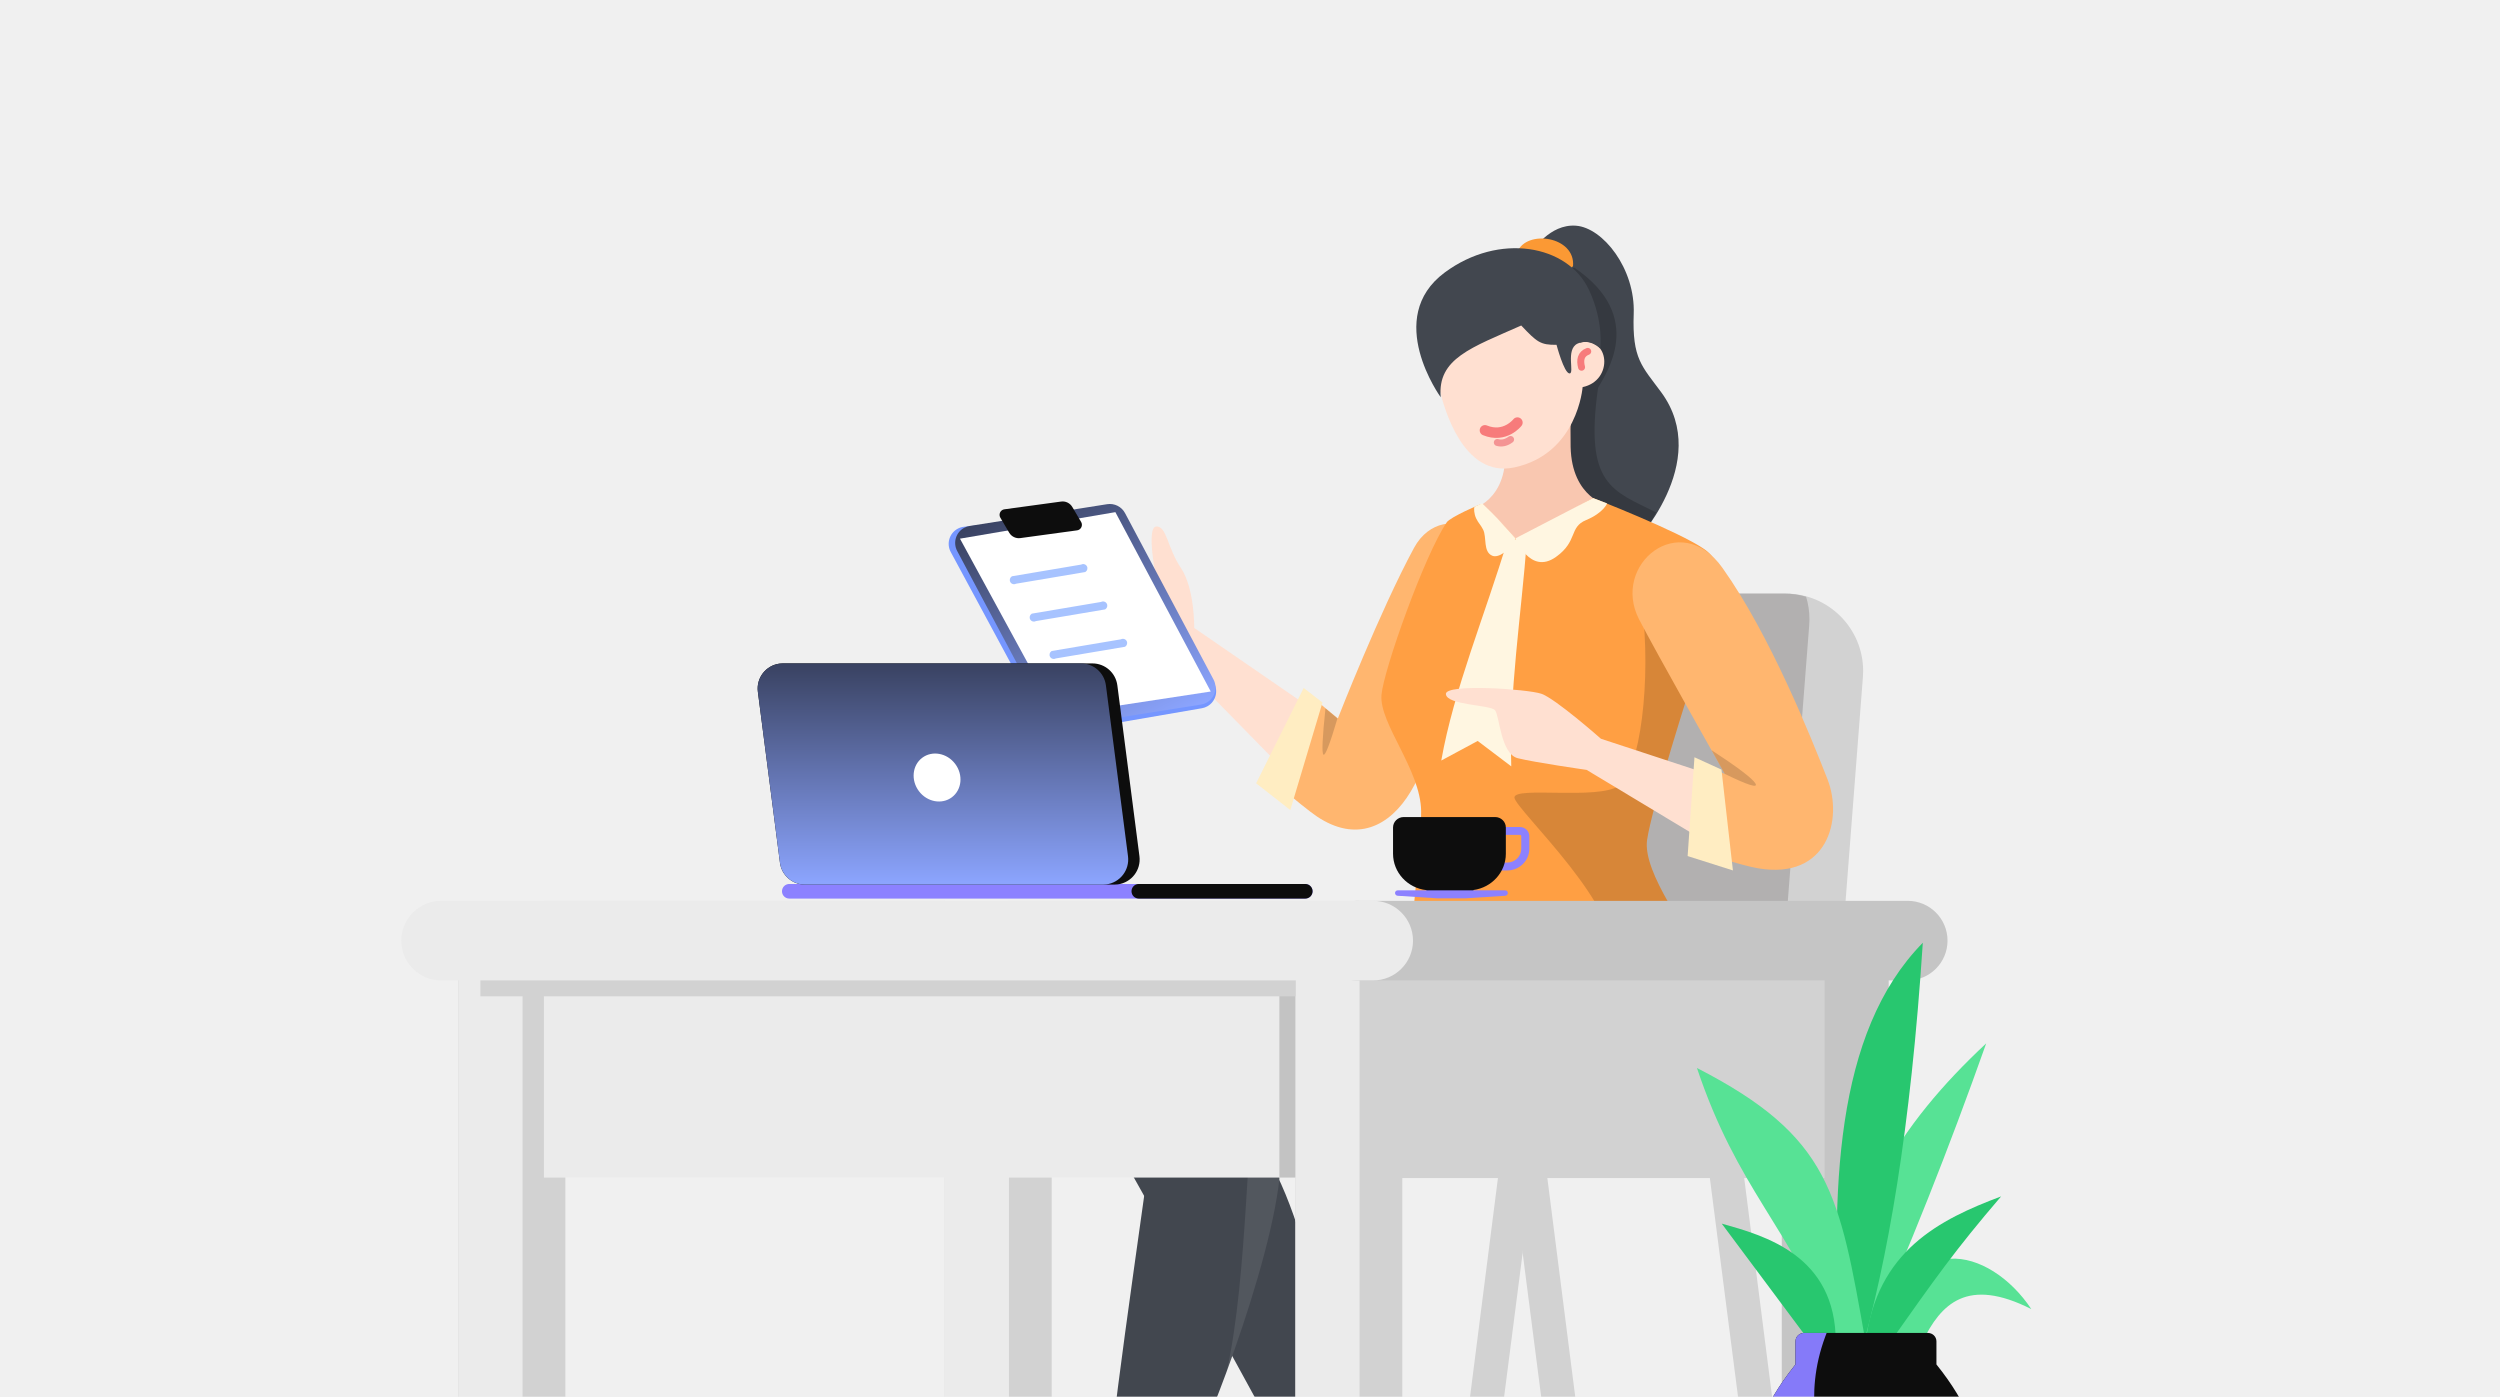
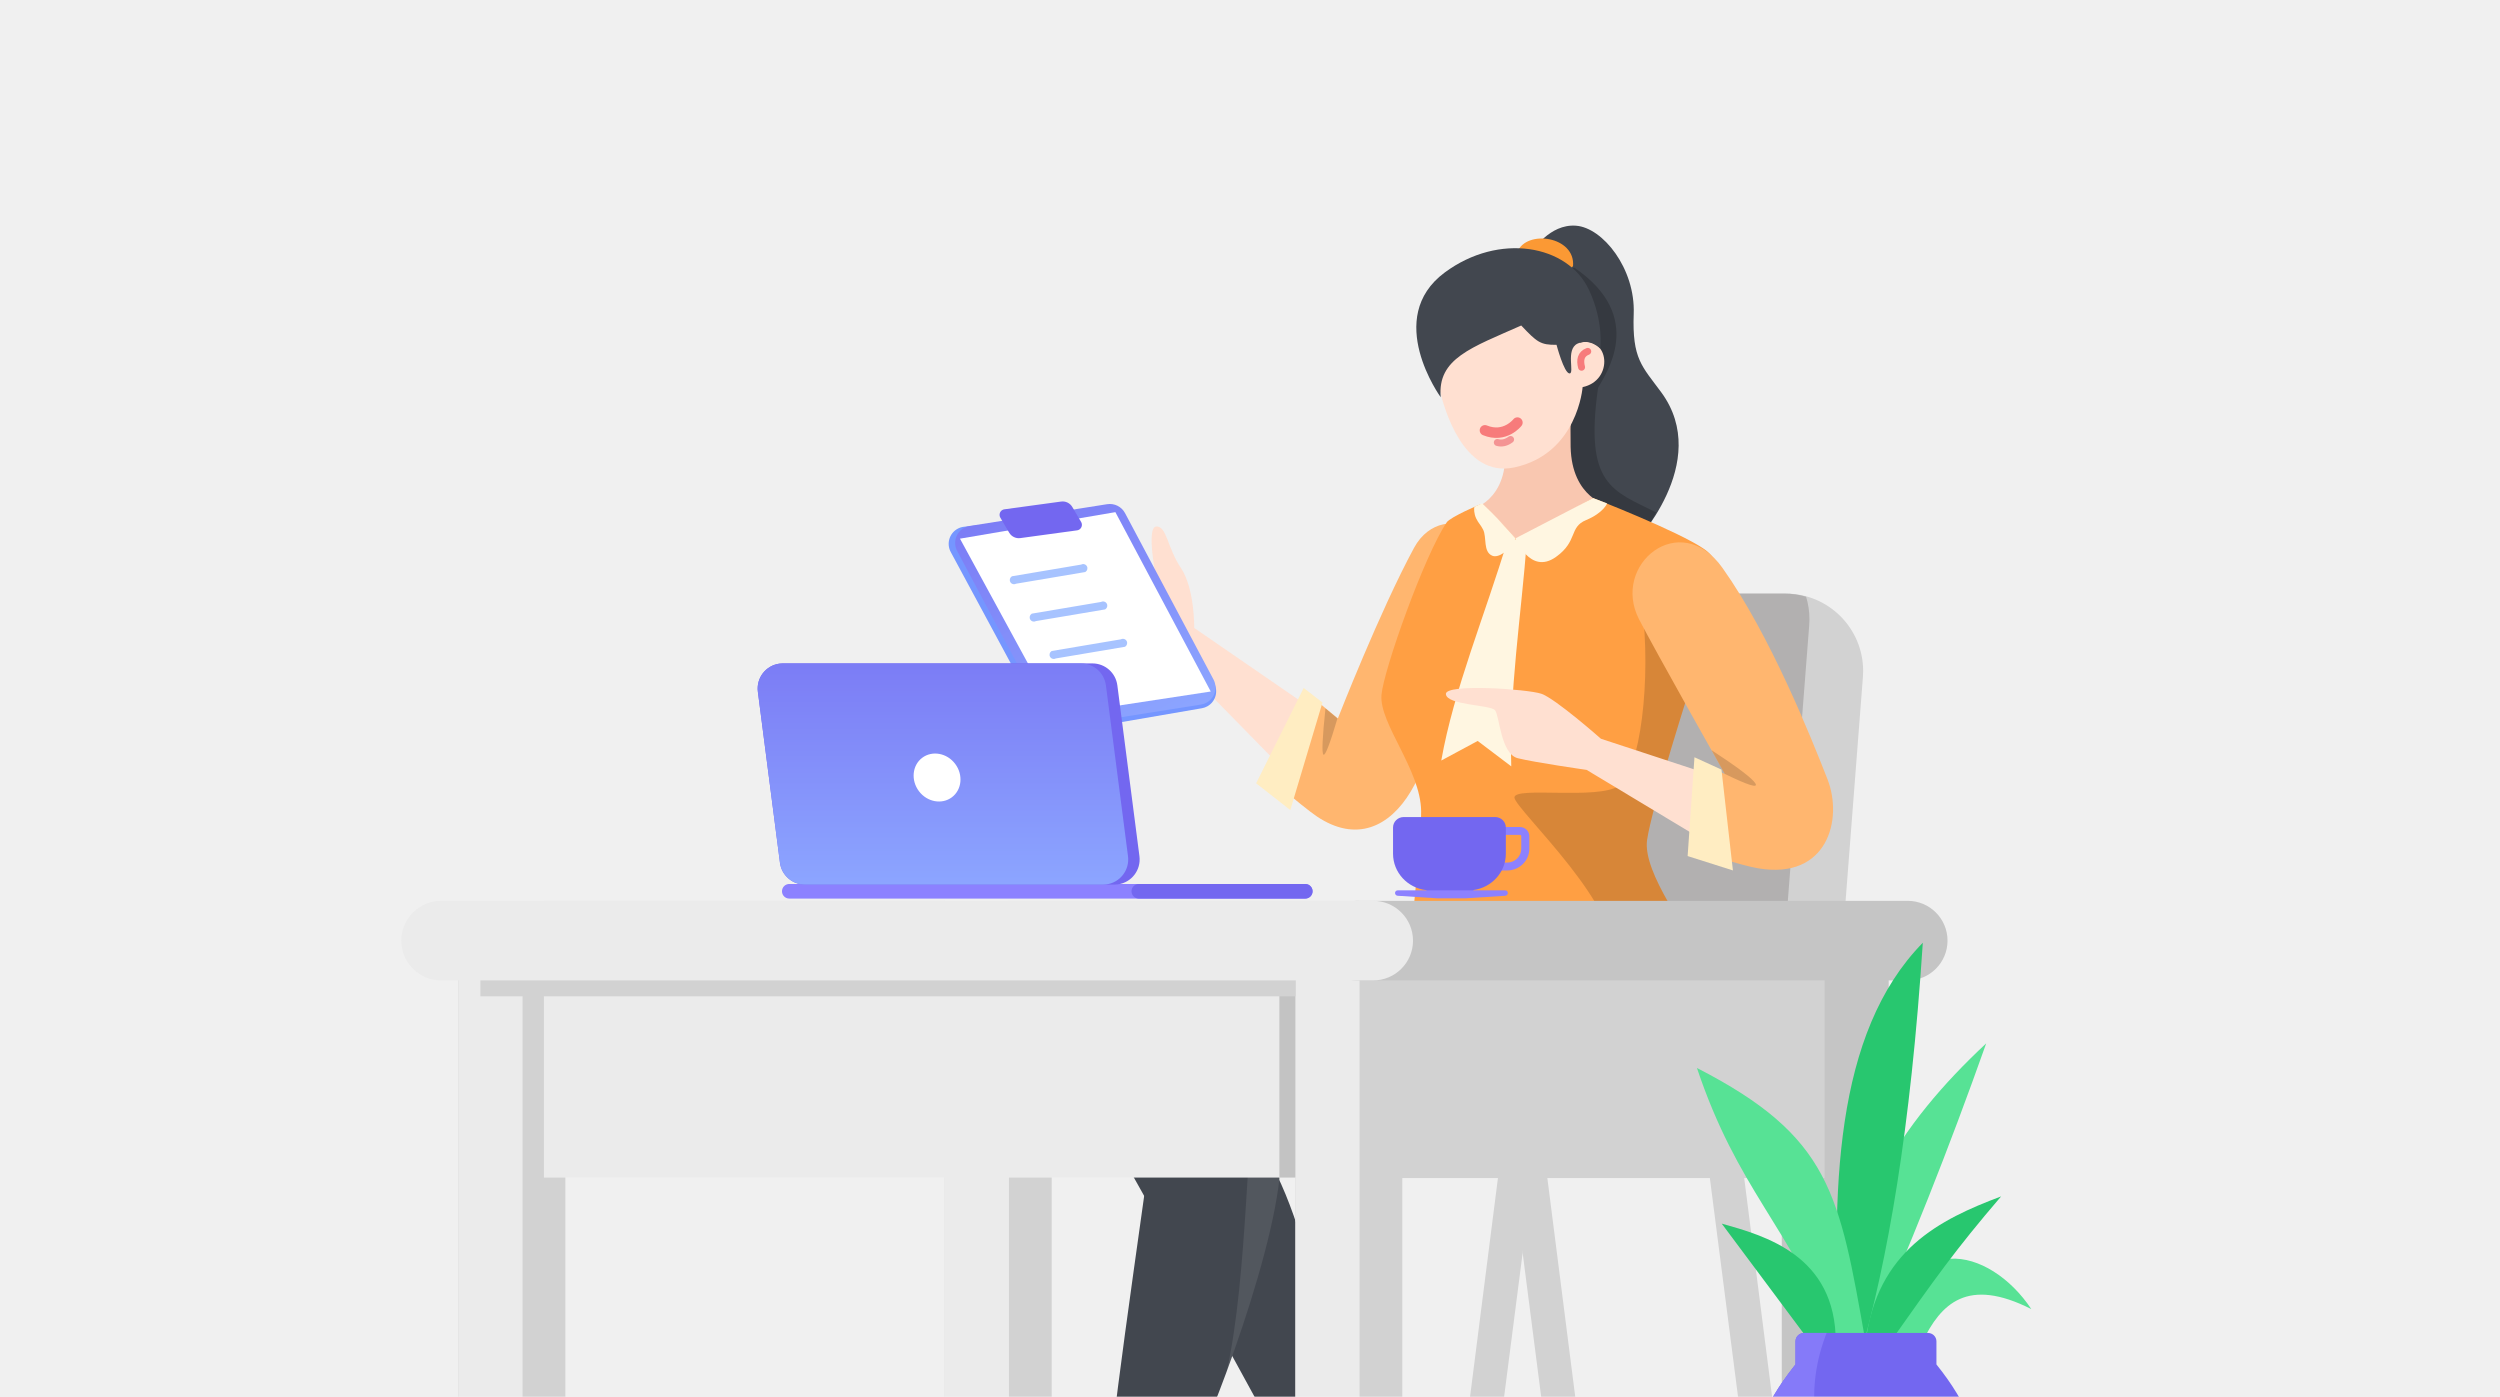
<svg xmlns="http://www.w3.org/2000/svg" xmlns:xlink="http://www.w3.org/1999/xlink" width="358px" height="200px" viewBox="0 0 358 200" version="1.1">
  <defs>
    <path d="M6,0 L352,0 C355.314,-6.08718376e-16 358,2.686 358,6 L358,200 L358,200 L0,200 L0,6 C-4.05812251e-16,2.686 2.686,6.08718376e-16 6,0 Z" id="path-1" />
    <linearGradient x1="68.669%" y1="-53.107%" x2="68.669%" y2="100%" id="linearGradient-3">
-       <stop stop-color="#0d0d0d" offset="0%" />
+       <stop stop-color="#7367F0" offset="0%" />
      <stop stop-color="#8CA5FF" offset="100%" />
    </linearGradient>
    <linearGradient x1="68.669%" y1="-53.107%" x2="68.669%" y2="100%" id="linearGradient-4">
-       <stop stop-color="#0d0d0d" offset="0%" />
+       <stop stop-color="#7367F0" offset="0%" />
      <stop stop-color="#8CA5FF" offset="100%" />
    </linearGradient>
    <path d="M7.952,0.064 L25.69,0.064 C26.366,0.064 26.914,0.603 26.914,1.268 L26.914,4.578 C31.399,10.144 33.642,15.71 33.642,21.277 C33.642,26.672 31.727,32.066 27.896,37.461 C27.668,37.784 27.293,37.976 26.894,37.976 L6.749,37.976 C6.349,37.976 5.975,37.784 5.746,37.461 C1.915,32.066 0,26.672 0,21.277 C0,15.815 2.159,10.354 6.477,4.893 L6.728,4.578 L6.728,1.268 C6.728,0.603 7.276,0.064 7.952,0.064 Z" id="path-5" />
  </defs>
  <g id="📝-Pages-New" stroke="none" stroke-width="1" fill="none" fill-rule="evenodd">
    <g id="Knowledge-Base" transform="translate(-670, -791)">
      <g id="Illustration" transform="translate(670, 791)">
        <mask id="mask-2" fill="white">
          <use xlink:href="#path-1" />
        </mask>
        <g id="Mask" />
        <g mask="url(#mask-2)">
          <g transform="translate(57, 30)">
            <g id="Chair4" transform="translate(121, 55)">
              <polygon id="Path" fill="#D2D2D2" points="38.077 71.363 28.831 143.879 33.679 143.815 42.925 72.042" />
              <polygon id="Path" fill="#D2D2D2" transform="translate(44.20678, 107.6211) scale(-1, 1) translate(-44.20678, -107.6211) " points="46.406 71.363 37.159 143.879 42.007 143.815 51.254 72.042" />
              <polygon id="Path" fill="#D2D2D2" transform="translate(72.39661, 107.6211) scale(-1, 1) translate(-72.39661, -107.6211) " points="74.596 71.363 65.349 143.879 70.197 143.815 79.444 72.042" />
              <path d="M0,75.186 C-5.12399906e-16,71.002 3.392,67.61 7.576,67.61 L36.218,67.61 C41.936,67.61 46.717,63.261 47.256,57.568 L51.76,10.042 C52.299,4.349 57.08,2.82683167e-15 62.798,0 L77.715,0 C83.839,6.51445281e-16 88.803,4.964 88.803,11.088 C88.803,11.374 88.792,11.659 88.77,11.944 L84.08,72.53 C83.633,78.304 78.817,82.762 73.025,82.762 L7.576,82.762 C3.392,82.762 5.12399906e-16,79.37 0,75.186 Z" id="Path" fill="#D2D2D2" />
              <path d="M77.51,-2.27373675e-13 C78.594,-2.27572851e-13 79.642,0.156 80.632,0.446 C80.945,1.469 81.113,2.555 81.113,3.68 C81.113,3.966 81.102,4.253 81.079,4.538 L76.394,64.893 C75.946,70.666 71.13,75.123 65.339,75.123 L0.071,75.123 L0.001,75.122 C0,75.073 9.36073955e-17,75.024 0,74.974 C6.90201459e-15,70.801 3.383,67.418 7.556,67.418 L36.107,67.418 C41.825,67.418 46.605,63.071 47.146,57.379 L51.645,10.039 C52.185,4.347 56.965,-2.24547053e-13 62.683,-2.27373675e-13 L77.51,-2.27373675e-13 Z" id="Combined-Shape" fill="#B2B0B0" />
            </g>
            <g id="Wom3.4" transform="translate(143, 100) scale(-1, 1) translate(-143, -100) translate(80, 0)">
              <g id="LLeg" transform="translate(28.09581, 104.5721)" fill="#42474F">
                <path d="M15.558,0.024 C22.487,0.333 61.05,8.844 68.057,10.29 C75.063,11.737 80.986,19.561 75.644,28.622 C69.643,38.793 54.16,67.679 50.401,74.191 C48.54,77.414 39.154,75.607 41.359,70.197 C45.469,60.113 47.378,34.78 57.857,25.544 C57.857,25.544 22.616,31.664 7.393,24.653 C-3.67,19.557 -1.167,-0.722 15.558,0.024 Z" id="Path" />
              </g>
              <g id="LArm" transform="translate(48.23367, 44.95087)">
                <path d="M43.754,14.969 C43.754,14.969 43.676,9.343 45.648,6.403 C47.62,3.463 47.698,0.34 49.191,0.442 C50.683,0.544 49.205,7.803 49.205,7.803 C49.205,7.803 51.099,7.081 52.459,6.168 C53.82,5.255 57.945,0.753 58.909,1.551 C60.543,2.91 57.911,10.578 56.477,12.111 C55.038,13.644 47.179,18.687 47.179,18.687 L27.93,38.329 L24.316,28.35 L43.754,14.969 Z" id="Path" fill="#FFE0D1" />
                <path d="M1.174,13.114 C4.398,20.574 10.299,34.278 12.732,38.367 C15.781,43.487 20.589,45.743 26.218,41.944 C27.214,41.272 29.23,39.651 32.266,37.082 L26.756,24.982 C24.374,26.944 23.183,27.925 23.183,27.925 C23.183,27.925 17.134,12.452 12.268,3.488 C8.054,-4.267 -3.732,1.772 1.174,13.114 Z" id="Path" fill="#FFB66F" />
                <path d="M23.245,27.933 C24.328,31.599 24.996,33.326 25.249,33.114 C25.503,32.902 25.406,30.696 24.959,26.496 L23.245,27.933 Z" id="Path" fill-opacity="0.16" fill="#000000" />
                <polygon id="Path-65" fill="#FFEDC2" points="25.387 25.652 29.994 41.05 34.888 37.217 28.077 23.567" />
              </g>
              <g id="Head" transform="translate(19.60132, 0)">
                <g id="Group-21" transform="translate(17.13841, 26.00611) rotate(12) translate(-17.13841, -26.00611) translate(4.638413, 2.506106)">
                  <path d="M15.016,2.524 C15.016,2.524 11.819,-0.875 8.127,0.216 C4.434,1.306 1.095,7.99 2.68,14.273 C4.258,20.557 3.073,21.85 1.159,26.085 C-3.983,37.477 9.656,46.638 9.656,46.638 L24.522,43.484 L19.211,15.738 L15.016,2.524 Z" id="Path" fill="#42474F" />
                  <path d="M9.606,6.059 C0.946,15.119 8.457,21.904 9.872,23.571 C14.734,36.855 10.866,38.412 5.454,42.76 L8.364,46.078 L16.706,42.599 L16.438,5.331 L9.606,6.059 Z" id="Path-50" fill-opacity="0.199" fill="#000000" />
                </g>
                <path d="M13.051,42.433 C13.051,42.433 18.329,41.374 18.485,33.986 C18.642,26.597 17.773,24.075 17.773,24.075 L27.726,23.895 C27.726,23.895 27.835,32.13 27.836,35.109 C27.841,42.351 33.426,43.191 33.426,43.191 C33.426,43.191 32.265,48.92 23.246,49.426 C16.204,49.822 13.051,42.433 13.051,42.433 Z" id="Path" fill="#F9C7B0" />
                <g id="Group-20" transform="translate(27.08848, 21.33915) rotate(12) translate(-27.08848, -21.33915) translate(13.58848, 5.339154)">
                  <path d="M1.995,4.913 C0.754,0.819 7.424,-1.657 9.383,1.292 C9.383,1.292 10.344,4.087 8.341,5.683 C5.631,7.835 1.995,4.913 1.995,4.913 Z" id="Path" fill="#FB9934" />
                  <path d="M3.36,15.846 C-1.08,15.674 -0.356,22.161 4.257,22.152 C4.257,22.152 6.936,31.367 16.237,31.367 C23.791,31.367 24.282,20.627 24.351,18.484 C24.425,16.2 24.434,8.695 24.434,8.695 L3.187,8.685 L3.36,15.846 Z" id="Path" fill="#FFE0D1" />
                  <path d="M5.69,19.846 C6.446,19.639 6.651,15.451 6.651,15.451 C8.913,15.003 9.311,14.493 11.02,11.694 C18.613,13.309 23.767,13.802 24.434,19.35 C24.434,19.35 30.136,6.54 20.146,1.987 C11.358,-2.013 2.087,1.745 0.469,8.729 C-0.677,13.659 0.637,17.28 0.637,17.28 C0.637,17.28 1.788,15.451 3.677,15.908 C5.567,16.365 4.934,20.052 5.69,19.846 Z" id="Path" fill="#42474F" />
                  <path d="M14.608,24.436 C14.608,24.436 16.137,26.901 19.119,26.027" id="Path" stroke="#F77B7B" stroke-width="1.5" stroke-linecap="round" transform="translate(16.86349, 25.32509) rotate(-18) translate(-16.86349, -25.32509) " />
                  <path d="M15.903,27.378 C16.603,27.671 17.267,27.671 17.848,27.334" id="Path" stroke="#F49494" stroke-linecap="round" transform="translate(16.87519, 27.46345) rotate(2) translate(-16.87519, -27.46345) " />
                  <path d="M3.565,19.444 C3.844,18.44 3.72,17.563 2.721,17.162" id="Path-8" stroke="#F77B7B" stroke-linecap="round" transform="translate(3.207757, 18.30307) rotate(-13) translate(-3.207757, -18.30307) " />
                </g>
              </g>
              <g id="Group-19" transform="translate(16.70562, 41.32406)">
                <path d="M34.241,0.88 C34.362,0.874 38.619,2.737 39.109,3.456 C42.302,8.137 48.165,24.612 48.466,28.186 C48.807,32.308 42.859,38.875 42.786,44.843 C42.721,50.812 45.33,68.784 44.318,70.463 C43.314,72.141 36.716,80.116 35.339,80.148 C33.955,80.181 32.921,75.994 30.824,76.085 C28.735,76.176 24.379,81.727 22.501,81.688 C20.631,81.647 1.248,69.377 2.729,65.882 C4.219,62.386 11.134,53.698 10.429,48.935 C9.733,44.173 4.171,26.592 2.163,20.609 C0.163,14.625 -1.448,9.859 2.284,7.284 C6.017,4.71 18.161,0 18.161,0 L29.035,6.078 C29.035,6.078 33.61,0.91 34.241,0.88 Z" id="Path" fill="#FF9F43" />
                <path d="M30.375,5.909 C33.636,16.745 38.112,27.423 39.904,37.585 L34.69,34.778 L29.881,38.419 C30.221,27.854 28.446,16.762 27.63,5.909 L30.375,5.909 Z" id="Path" fill="#FFF6E1" />
                <path d="M11.326,14.23 L11.202,15.106 C9.741,25.988 11.47,39.194 14.467,41.208 C17.525,43.265 29.43,41.247 29.43,42.875 C29.43,44.504 12.978,59.43 15.679,66.566 C17.164,70.489 16.667,73.978 14.187,77.033 L13.468,76.549 C7.848,72.741 1.883,67.879 2.729,65.882 C4.219,62.386 11.134,53.698 10.429,48.935 C9.761,44.363 4.608,27.978 2.42,21.381 L1.723,19.289 C0.913,16.837 0.239,14.615 0.076,12.698 L0.579,12.373 C8.614,7.226 12.197,7.845 11.326,14.23 L11.326,14.23 Z" id="Path" fill-opacity="0.16" fill="#000000" />
                <path d="M16.154,0.767 L18.161,0 L29.274,5.763 C29.274,5.763 27.184,11.076 23.484,8.43 C20.312,6.168 21.65,4.177 19.164,3.15 C16.687,2.123 16.154,0.767 16.154,0.767 Z" id="Path" fill="#FFF6E1" />
                <path d="M29.274,5.763 C30.079,7.551 31.717,8.596 32.563,8.271 C33.961,7.734 33.361,5.597 33.912,4.518 C34.306,3.752 34.561,3.636 34.906,2.917 C35.227,2.257 35.24,1.466 35.158,1.247 L34.065,0.751 C33.063,1.694 32.329,2.417 31.863,2.917 C31.283,3.541 30.419,4.49 29.274,5.763 Z" id="Path" fill="#FFF6E1" />
              </g>
              <g id="RArm" transform="translate(0, 47.66368)">
                <path d="M33.745,28.126 C33.745,28.126 40.288,22.348 42.29,21.678 C44.293,21.007 56.022,20.202 55.949,21.717 C55.864,23.34 49.564,23.247 48.912,24.045 C48.259,24.844 48.11,30.302 45.643,30.915 C43.18,31.528 35.798,32.584 35.798,32.584 L18.138,43.213 L17.383,33.501 L33.745,28.126 Z" id="Path" fill="#FFE0D1" />
                <path d="M16.341,3.661 C9.448,13.369 3.563,28.156 1.304,33.921 C-0.955,39.686 1.324,48.381 11.257,46.674 C12.375,46.482 14.188,46.001 16.696,45.23 L19.07,31.878 C17.029,32.733 16.008,33.161 16.008,33.161 C16.008,33.161 25.88,15.699 28.291,11.017 C32.318,3.2 22.412,-4.892 16.341,3.661 Z" id="Path" fill="#FFB66F" />
                <path d="M16.008,33.161 C12.665,34.79 11.204,35.247 11.624,34.53 C12.045,33.813 14.137,32.225 17.9,29.765 L16.008,33.161 Z" id="Path" fill-opacity="0.16" fill="#000000" />
                <polygon id="Path-64" fill="#FFEDC2" points="16.486 32.544 14.847 46.982 21.331 44.925 20.353 30.776" />
              </g>
              <g id="RLeg" transform="translate(15.94627, 101.5411)">
                <path d="M6.757,0.134 C-1.984,13.276 -1.129,22.783 9.321,28.653 C22.707,36.172 63.994,27.364 63.994,27.364 C63.994,27.364 63.262,33.248 63.994,38.496 C65.907,52.202 75.004,75.037 76.928,77.906 C79.59,81.874 87.697,78.881 87.85,75.577 C88.003,72.274 81.738,30.078 80.785,22.032 C79.838,13.985 76.846,12.816 68.106,10.617 C66.099,10.111 42.356,4.223 40.181,4.395 C27.723,5.378 16.581,3.957 6.757,0.134 Z" id="Path" fill="#42474F" />
                <path d="M16.28,26.462 C29.834,27.977 65.717,24.853 67.158,26.273 C68.534,27.628 68.304,51.208 71.391,64.855 C68.35,56.586 65.059,46.126 63.994,38.496 C63.262,33.248 63.994,27.364 63.994,27.364 L62.592,27.644 C55.277,29.062 21.363,35.15 9.321,28.653 C2.258,24.842 -0.475,18.942 1.123,10.952 C3.049,20.377 8.102,25.547 16.28,26.462 Z" id="Path" fill-opacity="0.192" fill="#FFFFFF" opacity="0.44" />
                <ellipse id="Oval" fill-opacity="0.192" fill="#FFFFFF" transform="translate(86.56548, 23.11196) rotate(13) translate(-86.56548, -23.11196) " cx="86.565" cy="23.112" rx="2.278" ry="4.168" />
                <ellipse id="Oval" fill-opacity="0.192" fill="#FFFFFF" transform="translate(75.93463, 20.45977) rotate(-16) translate(-75.93463, -20.45977) " cx="75.935" cy="20.46" rx="3.037" ry="4.547" />
              </g>
            </g>
            <g id="Example-Task1" transform="translate(97.77145, 58.16383) rotate(-28) translate(-97.77145, -58.16383) translate(85.27145, 37.16383)">
              <g id="Group-3" transform="translate(-0, -0)">
                <path d="M3.716,1.906 L22.562,9.467 C23.474,9.833 24.082,10.706 24.108,11.688 L24.819,38.439 C24.855,39.799 23.781,40.931 22.421,40.967 C22.137,40.975 21.855,40.933 21.585,40.845 L2.19,34.461 C1.184,34.13 0.502,33.193 0.496,32.135 L0.334,4.207 C0.326,2.846 1.423,1.737 2.784,1.729 C3.103,1.727 3.42,1.787 3.716,1.906 Z" id="Rectangle" fill="#7596FF" fill-rule="nonzero" />
                <path d="M4.482,2.186 L23.325,8.676 C24.32,9.019 24.987,9.954 24.987,11.006 L24.987,37.988 C24.987,39.348 23.884,40.452 22.523,40.452 C22.25,40.452 21.979,40.406 21.72,40.317 L2.877,33.827 C1.883,33.484 1.216,32.549 1.216,31.497 L1.216,4.515 C1.216,3.155 2.319,2.051 3.68,2.051 C3.953,2.051 4.224,2.097 4.482,2.186 Z" id="Rectangle" fill="url(#linearGradient-3)" />
                <polygon id="Rectangle" fill="#FFFFFF" fill-rule="nonzero" points="2.399 3.14 23.831 10.235 23.831 39.326 2.691 31.91" />
-                 <path d="M9.99,2.414 L17.686,5.25 C18.291,5.473 18.703,6.037 18.731,6.682 L18.84,9.177 C18.859,9.618 18.517,9.992 18.075,10.011 C17.969,10.016 17.863,9.999 17.764,9.962 L10.068,7.126 C9.463,6.903 9.051,6.339 9.023,5.695 L8.914,3.199 C8.895,2.758 9.238,2.384 9.679,2.365 C9.785,2.361 9.891,2.377 9.99,2.414 Z" id="Rectangle" fill="#0d0d0d" fill-rule="nonzero" />
+                 <path d="M9.99,2.414 L17.686,5.25 C18.291,5.473 18.703,6.037 18.731,6.682 L18.84,9.177 C18.859,9.618 18.517,9.992 18.075,10.011 C17.969,10.016 17.863,9.999 17.764,9.962 L10.068,7.126 C9.463,6.903 9.051,6.339 9.023,5.695 L8.914,3.199 C8.895,2.758 9.238,2.384 9.679,2.365 C9.785,2.361 9.891,2.377 9.99,2.414 Z" id="Rectangle" fill="#7367F0" fill-rule="nonzero" />
                <path d="M15.985,14.567 C16.321,14.567 16.593,14.839 16.593,15.173 C16.593,15.484 16.358,15.74 16.056,15.775 L15.985,15.779 L6.456,12.605 C6.12,12.605 5.848,12.334 5.848,11.999 C5.848,11.688 6.083,11.432 6.385,11.397 L6.456,11.393 L15.985,14.567 Z" id="Path" fill="#A7C3FF" />
                <path d="M15.985,20.628 C16.321,20.628 16.593,20.899 16.593,21.234 C16.593,21.545 16.358,21.801 16.056,21.836 L15.985,21.84 L6.456,18.666 C6.12,18.666 5.848,18.394 5.848,18.06 C5.848,17.749 6.083,17.493 6.385,17.458 L6.456,17.454 L15.985,20.628 Z" id="Path" fill="#A7C3FF" />
                <path d="M15.985,26.689 C16.321,26.689 16.593,26.96 16.593,27.295 C16.593,27.605 16.358,27.862 16.056,27.897 L15.985,27.901 L6.456,24.726 C6.12,24.726 5.848,24.455 5.848,24.12 C5.848,23.809 6.083,23.553 6.385,23.518 L6.456,23.514 L15.985,26.689 Z" id="Path" fill="#A7C3FF" />
              </g>
            </g>
            <g id="Group-26" transform="translate(0, 99)">
              <g id="Group-25" transform="translate(8.649351, 0)">
                <polygon id="Rectangle" fill="#D2D2D2" points="69.648 3.799 84.956 3.799 84.956 100.493 69.648 100.493" />
                <polygon id="Rectangle" fill="#EBEBEB" points="69.648 -1.78512303e-13 78.833 -1.78512303e-13 78.833 100.493 69.648 100.493" />
                <polygon id="Rectangle" fill="#D2D2D2" points="1.05161699e-15 3.799 75.777 3.799 75.777 32.801 15.308 32.801 15.308 100.493 1.05161699e-15 100.493" />
                <polygon id="Rectangle" fill="#EBEBEB" points="1.01974981e-15 3.799 9.185 3.799 9.185 100.493 1.01974981e-15 100.493" />
              </g>
              <g id="Group-25">
                <polygon id="Rectangle" fill="#C5C5C5" points="198.15 3.799 213.459 3.799 213.459 100.493 198.15 100.493" />
                <polygon id="Rectangle" fill="#D2D2D2" points="128.503 3.799 204.28 3.799 204.28 39.699 143.811 39.699 143.811 100.493 128.503 100.493" />
                <polygon id="Rectangle" fill="#EBEBEB" points="20.89 -2.81575148e-13 137.599 -4.04882098e-13 137.599 39.628 20.89 39.628" />
                <polygon id="Rectangle" fill="#C3C3C3" points="126.207 3.799 135.392 3.799 135.392 39.628 126.207 39.628" />
                <polygon id="Rectangle" fill="#EBEBEB" points="128.503 3.799 137.688 3.799 137.688 100.493 128.503 100.493" />
                <path d="M137.299,0 L216.186,0 C219.333,2.97461293e-15 221.885,2.551 221.885,5.698 C221.885,8.845 219.333,11.396 216.186,11.396 L137.299,11.396 C134.152,11.396 131.601,8.845 131.601,5.698 C131.601,2.551 134.152,5.7810075e-16 137.299,0 Z" id="Rectangle" fill="#C5C5C5" />
                <polygon id="Rectangle" fill="#D2D2D2" points="11.794 2.279 128.503 2.279 128.503 13.676 11.794 13.676" />
                <path d="M6.164,-1.78139615e-14 L139.644,-1.78139615e-14 C142.791,6.58155786e-15 145.342,2.551 145.342,5.698 C145.342,8.845 142.791,11.396 139.644,11.396 L6.164,11.396 C3.017,11.396 0.466,8.845 0.466,5.698 C0.466,2.551 3.017,-1.90122176e-14 6.164,-1.78139615e-14 Z" id="Rectangle" fill="#EBEBEB" />
              </g>
            </g>
            <g id="Cup" transform="translate(152, 93) scale(-1, 1) translate(-152, -93) translate(142, 87)">
              <path d="M5.196,1.431 L1.346,1.431 C0.603,1.431 0,2.018 0,2.743 L0,4.541 C0,6.259 1.428,7.651 3.19,7.651 L5.196,7.651 C5.514,7.651 5.773,7.4 5.773,7.089 C5.773,6.778 5.514,6.526 5.196,6.526 L3.19,6.526 C2.065,6.526 1.154,5.638 1.154,4.541 L1.154,2.743 C1.154,2.64 1.24,2.556 1.346,2.556 L5.196,2.556 C5.514,2.556 5.773,2.304 5.773,1.993 C5.773,1.683 5.514,1.431 5.196,1.431 Z" id="Path" fill="#8C81FF" />
-               <path d="M17.979,0 C18.828,0 19.517,0.672 19.517,1.5 L19.517,5.25 C19.517,7.95 17.427,10.174 14.738,10.467 L14.737,11.25 L8.003,11.25 L8.003,10.45 C5.382,10.096 3.363,7.903 3.363,5.25 L3.363,1.5 C3.363,0.672 4.052,0 4.902,0 L17.979,0 Z" id="Path" fill="#0d0d0d" />
+               <path d="M17.979,0 C18.828,0 19.517,0.672 19.517,1.5 L19.517,5.25 C19.517,7.95 17.427,10.174 14.738,10.467 L14.737,11.25 L8.003,11.25 L8.003,10.45 C5.382,10.096 3.363,7.903 3.363,5.25 L3.363,1.5 C3.363,0.672 4.052,0 4.902,0 L17.979,0 Z" id="Path" fill="#7367F0" />
              <path d="M3.452,10.5 L18.856,10.5 C19.063,10.5 19.231,10.668 19.231,10.875 C19.231,11.086 19.067,11.261 18.857,11.274 L13.196,11.641 L13.196,11.641 L9.157,11.641 L3.451,11.274 C3.241,11.261 3.077,11.086 3.077,10.875 C3.077,10.668 3.245,10.5 3.452,10.5 Z" id="Rectangle" fill="#8C81FF" />
            </g>
            <g id="FacingBack-Laptop3" transform="translate(51, 65)">
              <path d="M5.027,31.585 L78.915,31.585 C79.493,31.585 79.961,32.053 79.961,32.631 C79.961,33.209 79.493,33.677 78.915,33.677 L5.027,33.677 C4.45,33.677 3.981,33.209 3.981,32.631 C3.981,32.053 4.45,31.585 5.027,31.585 Z" id="Rectangle" fill="#8C81FF" />
-               <path d="M55.078,31.585 L78.915,31.585 C79.493,31.585 79.961,32.053 79.961,32.631 C79.961,33.209 79.493,33.677 78.915,33.677 L55.078,33.677 C54.5,33.677 54.032,33.209 54.032,32.631 C54.032,32.053 54.5,31.585 55.078,31.585 Z" id="Rectangle" fill="#0d0d0d" />
-               <path d="M4.095,0 L48.433,0 C50.243,-7.76541381e-16 51.772,1.344 52.004,3.138 L55.168,27.614 C55.423,29.586 54.031,31.391 52.059,31.646 C51.906,31.665 51.752,31.675 51.597,31.675 L7.26,31.675 C5.45,31.675 3.921,30.332 3.689,28.537 L0.525,4.062 C0.27,2.09 1.662,0.285 3.634,0.03 C3.787,0.01 3.941,2.8351131e-17 4.095,0 Z" id="Rectangle" fill="#0d0d0d" />
+               <path d="M55.078,31.585 L78.915,31.585 C79.493,31.585 79.961,32.053 79.961,32.631 C79.961,33.209 79.493,33.677 78.915,33.677 L55.078,33.677 C54.5,33.677 54.032,33.209 54.032,32.631 C54.032,32.053 54.5,31.585 55.078,31.585 Z" id="Rectangle" fill="#7367F0" />
+               <path d="M4.095,0 L48.433,0 C50.243,-7.76541381e-16 51.772,1.344 52.004,3.138 L55.168,27.614 C55.423,29.586 54.031,31.391 52.059,31.646 C51.906,31.665 51.752,31.675 51.597,31.675 L7.26,31.675 C5.45,31.675 3.921,30.332 3.689,28.537 L0.525,4.062 C0.27,2.09 1.662,0.285 3.634,0.03 C3.787,0.01 3.941,2.8351131e-17 4.095,0 Z" id="Rectangle" fill="#7367F0" />
              <path d="M4.095,0 L46.795,0 C48.605,9.99815459e-16 50.133,1.344 50.366,3.138 L53.53,27.614 C53.785,29.586 52.393,31.391 50.421,31.646 C50.268,31.665 50.114,31.675 49.959,31.675 L7.26,31.675 C5.45,31.675 3.921,30.332 3.689,28.537 L0.525,4.062 C0.27,2.09 1.662,0.285 3.634,0.03 C3.787,0.01 3.941,1.36061876e-15 4.095,0 Z" id="Rectangle" fill="url(#linearGradient-4)" />
              <ellipse id="Oval" fill="#FFFFFF" transform="translate(26.18607, 16.34168) rotate(-37) translate(-26.18607, -16.34168) " cx="26.186" cy="16.342" rx="3.249" ry="3.536" />
            </g>
            <g id="Group-79" transform="translate(186, 105)">
              <g id="Group-86">
                <path d="M23.979,58.234 C30.346,43.991 36.13,29.363 41.424,14.412 C29.228,25.78 19.744,39.63 21.095,58.234 L23.979,58.234 Z" id="Path-113" fill="#57E295" />
                <path d="M20.586,59.721 C19.079,35.435 19.718,12.88 32.347,0 C30.605,26.665 27.346,45.45 23.219,59.721 L20.586,59.721 Z" id="Rectangle" fill="#28C76F" />
                <path d="M20.007,57.192 C12.951,40.221 5.861,35.356 2.45563569e-14,17.935 C19.181,27.771 20.383,35.893 24.148,57.192 L20.007,57.192 Z" id="Path-112" fill="#57E295" />
                <path d="M16.209,57.192 L3.551,40.221 C9.665,41.944 19.883,44.735 19.883,57.192 L16.209,57.192 Z" id="Path-114" fill="#28C76F" />
                <path d="M28.048,57.192 L32.271,57.192 C34.954,51.651 38.735,47.837 47.884,52.461 C41.887,43.427 29.583,40.694 28.048,57.192 Z" id="Path-116" fill="#57E295" />
                <path d="M24.164,57.192 L27.675,57.192 C34.12,48.078 36.891,44.106 43.56,36.323 C34.774,39.62 25.756,44.106 24.164,57.192 Z" id="Path-117" fill="#28C76F" />
              </g>
              <g id="Group-85" transform="translate(7.384615, 55.8125)">
                <mask id="mask-6" fill="white">
                  <use xlink:href="#path-5" />
                </mask>
-                 <use id="Rectangle" fill="#0d0d0d" xlink:href="#path-5" />
+                 <use id="Rectangle" fill="#7367F0" xlink:href="#path-5" />
                <path d="M-4.282,-0.978 L11.622,-0.978 C4.008,16.458 19.027,26.784 11.622,44.155 L-4.282,44.155 L-4.282,-0.978 Z" id="Rectangle" fill="#857AF9" mask="url(#mask-6)" />
              </g>
            </g>
          </g>
        </g>
      </g>
    </g>
  </g>
</svg>
